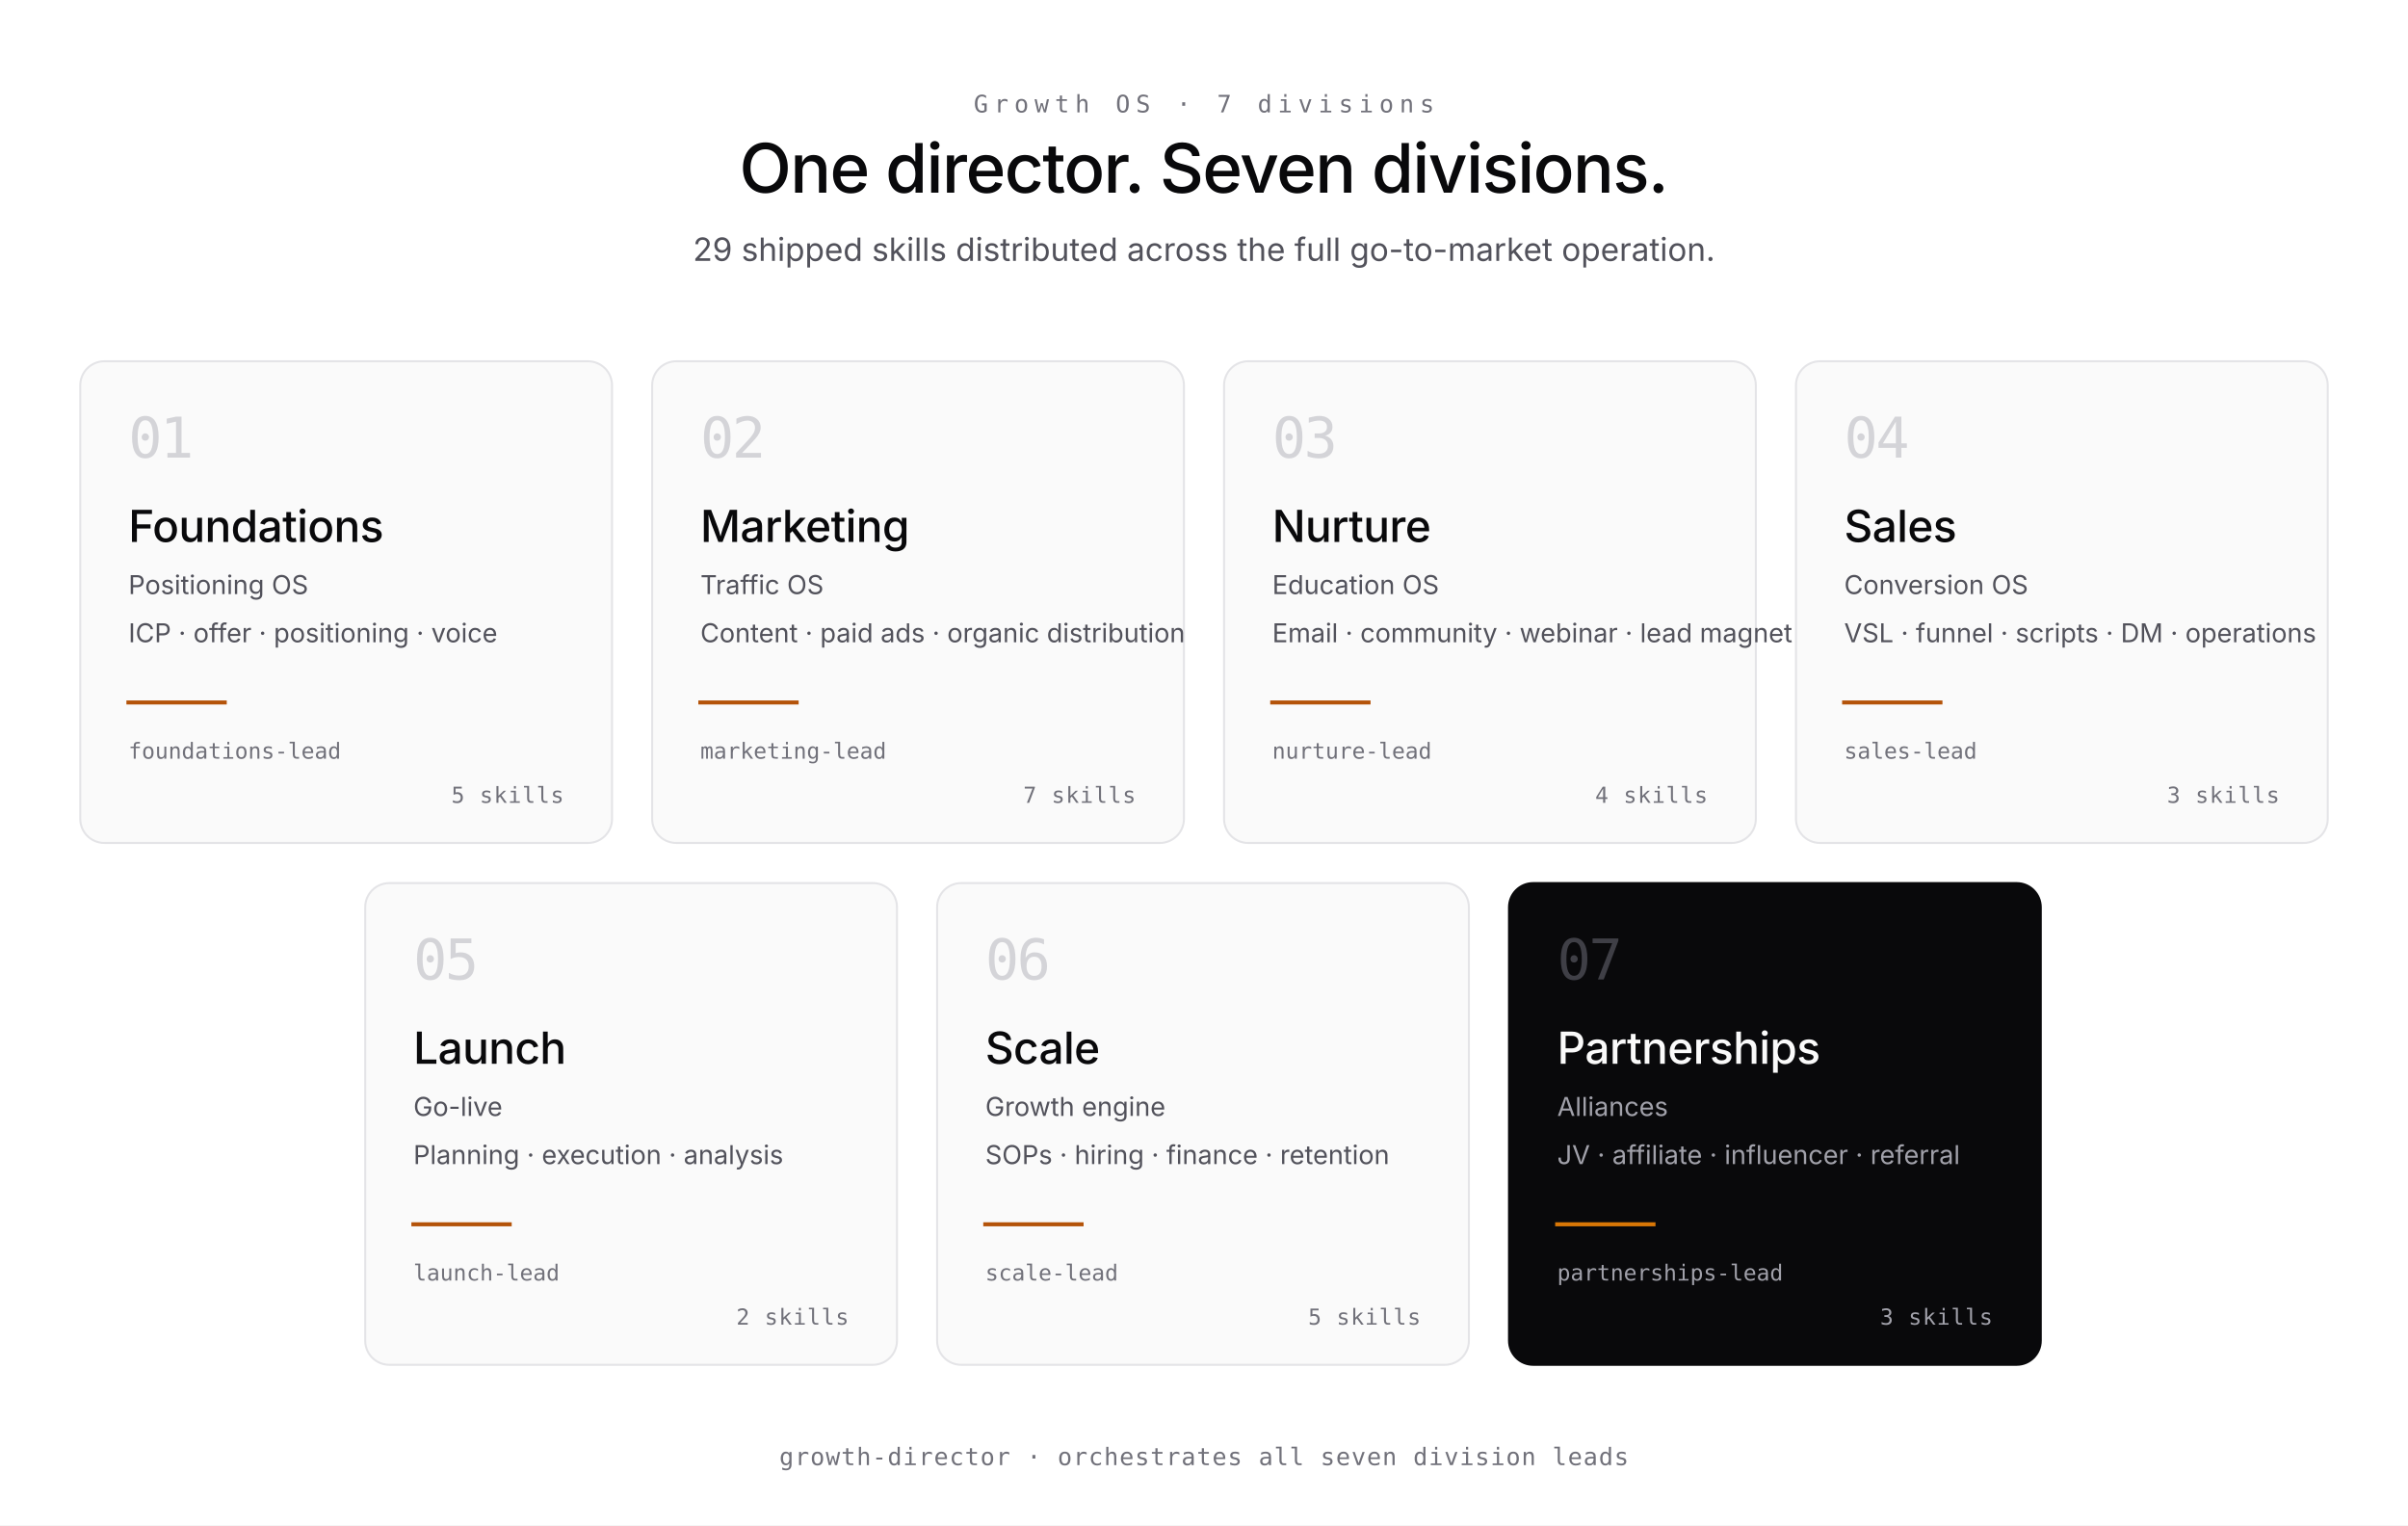
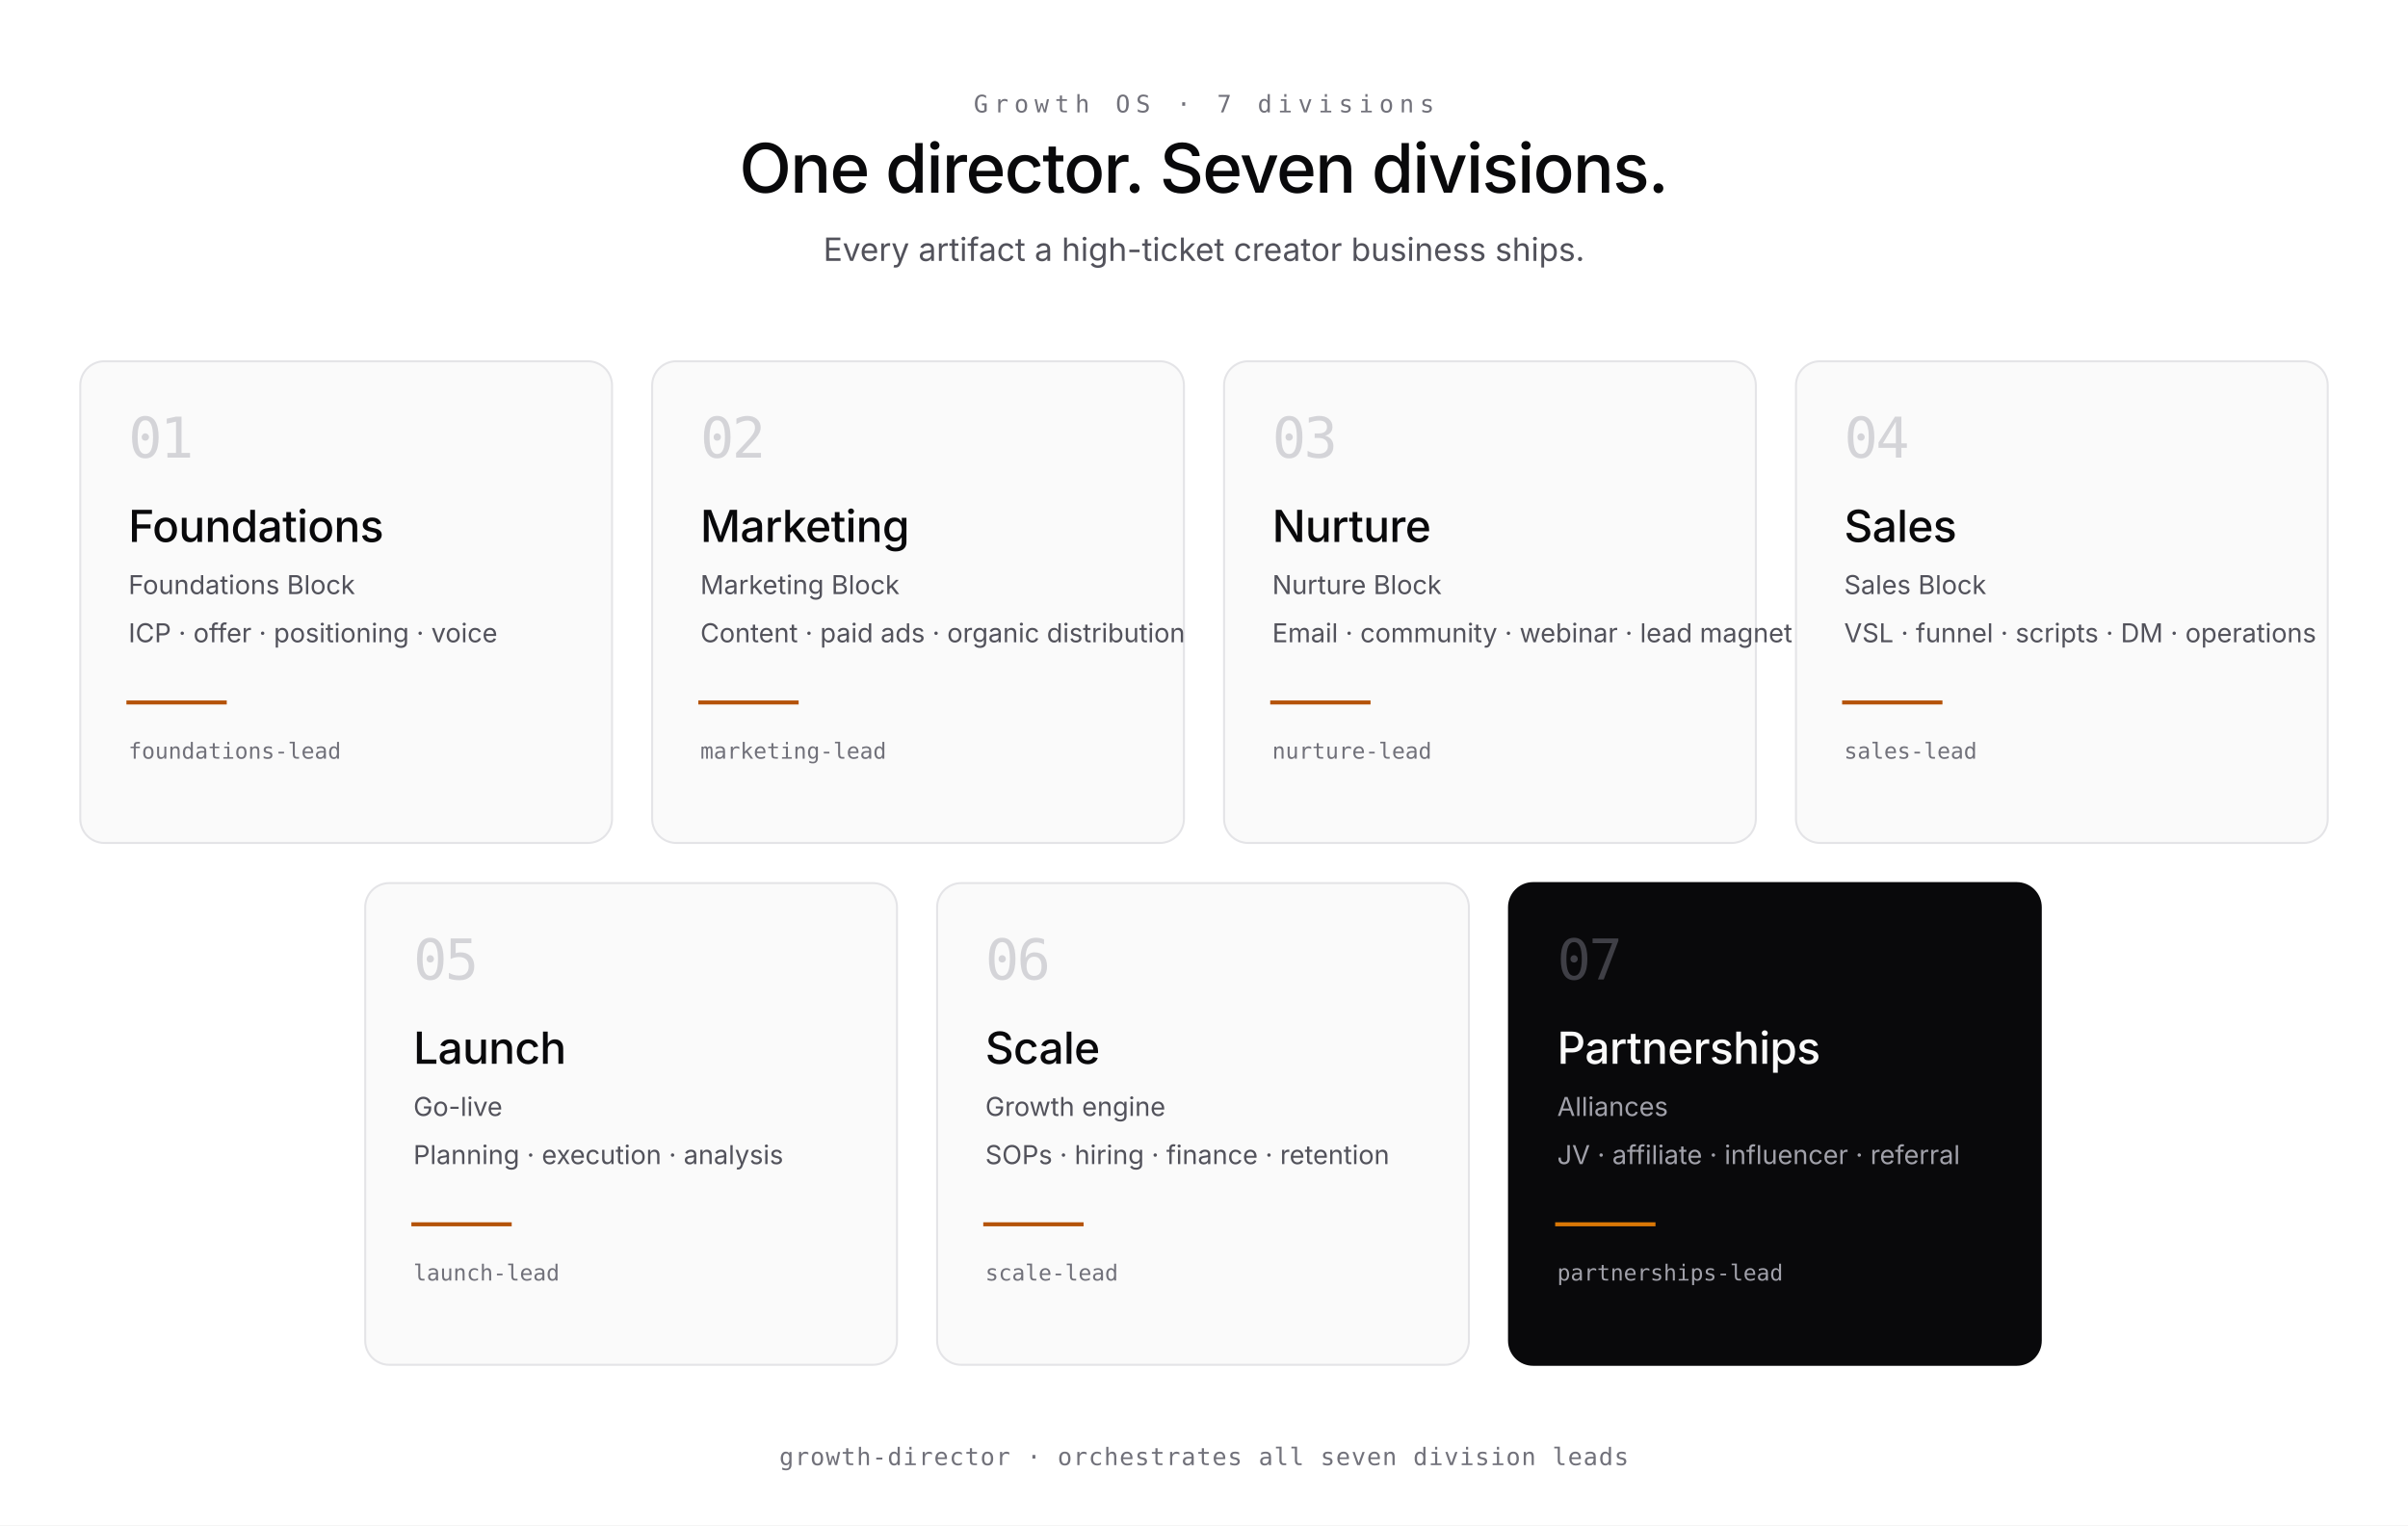
<svg xmlns="http://www.w3.org/2000/svg" viewBox="0 0 1200 760" width="1200" height="760" role="img" aria-label="The 7 divisions of Growth OS">
  <defs>
    <style>
      .d-label { font-family: "Geist Mono", "JetBrains Mono", "SF Mono", Menlo, Consolas, monospace; font-weight: 500; letter-spacing: 0.24em; text-transform: uppercase; }
      .d-title { font-family: "Geist", "Inter", system-ui, -apple-system, "Segoe UI", Roboto, sans-serif; font-weight: 500; letter-spacing: -0.02em; }
      .d-cell-name { font-family: "Geist", "Inter", system-ui, -apple-system, "Segoe UI", Roboto, sans-serif; font-weight: 500; letter-spacing: -0.01em; }
      .d-cell-role { font-family: "Geist Mono", "JetBrains Mono", "SF Mono", Menlo, Consolas, monospace; font-weight: 400; }
      .d-cell-meta { font-family: "Geist Mono", "JetBrains Mono", "SF Mono", Menlo, Consolas, monospace; font-weight: 400; letter-spacing: 0.04em; }
      .d-sub { font-family: "Geist", "Inter", system-ui, -apple-system, "Segoe UI", Roboto, sans-serif; font-weight: 400; }
      .d-num { font-family: "Geist Mono", "JetBrains Mono", "SF Mono", Menlo, Consolas, monospace; font-weight: 400; letter-spacing: -0.04em; }
    </style>
  </defs>
  <rect width="1200" height="760" fill="#ffffff" />
  <text class="d-label" x="600" y="56" font-size="12" fill="#71717a" text-anchor="middle">Growth OS  ·  7 divisions</text>
  <text class="d-title" x="600" y="96" font-size="34" fill="#09090b" text-anchor="middle">One director. Seven divisions.</text>
-   <text class="d-sub" x="600" y="130" font-size="16" fill="#52525b" text-anchor="middle">29 shipped skills distributed across the full go-to-market operation.</text>
+   <text class="d-sub" x="600" y="130" font-size="16" fill="#52525b" text-anchor="middle">Every artifact a high-ticket creator business ships.</text>
  <g transform="translate(40 180)">
    <rect x="0" y="0" width="265" height="240" fill="#fafafa" stroke="#e4e4e7" stroke-width="1" rx="12" />
    <text class="d-num" x="24" y="48" font-size="28" fill="#d4d4d8">01</text>
    <text class="d-cell-name" x="24" y="90" font-size="22" fill="#09090b">Foundations</text>
-     <text class="d-sub" x="24" y="116" font-size="13" fill="#52525b">Positioning OS</text>
+     <text class="d-sub" x="24" y="116" font-size="13" fill="#52525b">Foundations Block</text>
    <text class="d-sub" x="24" y="140" font-size="13" fill="#52525b">ICP · offer · positioning · voice</text>
    <line x1="24" y1="170" x2="72" y2="170" stroke="#b45309" stroke-width="2" stroke-linecap="square" />
    <text class="d-cell-role" x="24" y="198" font-size="11" fill="#71717a">foundations-lead</text>
-     <text class="d-cell-meta" x="241" y="220" font-size="11" fill="#71717a" text-anchor="end">5 skills</text>
  </g>
  <g transform="translate(325 180)">
    <rect x="0" y="0" width="265" height="240" fill="#fafafa" stroke="#e4e4e7" stroke-width="1" rx="12" />
    <text class="d-num" x="24" y="48" font-size="28" fill="#d4d4d8">02</text>
    <text class="d-cell-name" x="24" y="90" font-size="22" fill="#09090b">Marketing</text>
-     <text class="d-sub" x="24" y="116" font-size="13" fill="#52525b">Traffic OS</text>
+     <text class="d-sub" x="24" y="116" font-size="13" fill="#52525b">Marketing Block</text>
    <text class="d-sub" x="24" y="140" font-size="13" fill="#52525b">Content · paid ads · organic distribution</text>
    <line x1="24" y1="170" x2="72" y2="170" stroke="#b45309" stroke-width="2" stroke-linecap="square" />
    <text class="d-cell-role" x="24" y="198" font-size="11" fill="#71717a">marketing-lead</text>
-     <text class="d-cell-meta" x="241" y="220" font-size="11" fill="#71717a" text-anchor="end">7 skills</text>
  </g>
  <g transform="translate(610 180)">
    <rect x="0" y="0" width="265" height="240" fill="#fafafa" stroke="#e4e4e7" stroke-width="1" rx="12" />
    <text class="d-num" x="24" y="48" font-size="28" fill="#d4d4d8">03</text>
    <text class="d-cell-name" x="24" y="90" font-size="22" fill="#09090b">Nurture</text>
-     <text class="d-sub" x="24" y="116" font-size="13" fill="#52525b">Education OS</text>
+     <text class="d-sub" x="24" y="116" font-size="13" fill="#52525b">Nurture Block</text>
    <text class="d-sub" x="24" y="140" font-size="13" fill="#52525b">Email · community · webinar · lead magnet</text>
    <line x1="24" y1="170" x2="72" y2="170" stroke="#b45309" stroke-width="2" stroke-linecap="square" />
    <text class="d-cell-role" x="24" y="198" font-size="11" fill="#71717a">nurture-lead</text>
-     <text class="d-cell-meta" x="241" y="220" font-size="11" fill="#71717a" text-anchor="end">4 skills</text>
  </g>
  <g transform="translate(895 180)">
    <rect x="0" y="0" width="265" height="240" fill="#fafafa" stroke="#e4e4e7" stroke-width="1" rx="12" />
    <text class="d-num" x="24" y="48" font-size="28" fill="#d4d4d8">04</text>
    <text class="d-cell-name" x="24" y="90" font-size="22" fill="#09090b">Sales</text>
-     <text class="d-sub" x="24" y="116" font-size="13" fill="#52525b">Conversion OS</text>
+     <text class="d-sub" x="24" y="116" font-size="13" fill="#52525b">Sales Block</text>
    <text class="d-sub" x="24" y="140" font-size="13" fill="#52525b">VSL · funnel · scripts · DM · operations</text>
    <line x1="24" y1="170" x2="72" y2="170" stroke="#b45309" stroke-width="2" stroke-linecap="square" />
    <text class="d-cell-role" x="24" y="198" font-size="11" fill="#71717a">sales-lead</text>
-     <text class="d-cell-meta" x="241" y="220" font-size="11" fill="#71717a" text-anchor="end">3 skills</text>
  </g>
  <g transform="translate(182 440)">
    <rect x="0" y="0" width="265" height="240" fill="#fafafa" stroke="#e4e4e7" stroke-width="1" rx="12" />
    <text class="d-num" x="24" y="48" font-size="28" fill="#d4d4d8">05</text>
    <text class="d-cell-name" x="24" y="90" font-size="22" fill="#09090b">Launch</text>
    <text class="d-sub" x="24" y="116" font-size="13" fill="#52525b">Go-live</text>
    <text class="d-sub" x="24" y="140" font-size="13" fill="#52525b">Planning · execution · analysis</text>
    <line x1="24" y1="170" x2="72" y2="170" stroke="#b45309" stroke-width="2" stroke-linecap="square" />
    <text class="d-cell-role" x="24" y="198" font-size="11" fill="#71717a">launch-lead</text>
-     <text class="d-cell-meta" x="241" y="220" font-size="11" fill="#71717a" text-anchor="end">2 skills</text>
  </g>
  <g transform="translate(467 440)">
    <rect x="0" y="0" width="265" height="240" fill="#fafafa" stroke="#e4e4e7" stroke-width="1" rx="12" />
    <text class="d-num" x="24" y="48" font-size="28" fill="#d4d4d8">06</text>
    <text class="d-cell-name" x="24" y="90" font-size="22" fill="#09090b">Scale</text>
    <text class="d-sub" x="24" y="116" font-size="13" fill="#52525b">Growth engine</text>
    <text class="d-sub" x="24" y="140" font-size="13" fill="#52525b">SOPs · hiring · finance · retention</text>
    <line x1="24" y1="170" x2="72" y2="170" stroke="#b45309" stroke-width="2" stroke-linecap="square" />
    <text class="d-cell-role" x="24" y="198" font-size="11" fill="#71717a">scale-lead</text>
-     <text class="d-cell-meta" x="241" y="220" font-size="11" fill="#71717a" text-anchor="end">5 skills</text>
  </g>
  <g transform="translate(752 440)">
    <rect x="0" y="0" width="265" height="240" fill="#09090b" stroke="#09090b" stroke-width="1" rx="12" />
    <text class="d-num" x="24" y="48" font-size="28" fill="#3f3f46">07</text>
    <text class="d-cell-name" x="24" y="90" font-size="22" fill="#fafafa">Partnerships</text>
    <text class="d-sub" x="24" y="116" font-size="13" fill="#a1a1aa">Alliances</text>
    <text class="d-sub" x="24" y="140" font-size="13" fill="#a1a1aa">JV · affiliate · influencer · referral</text>
    <line x1="24" y1="170" x2="72" y2="170" stroke="#d97706" stroke-width="2" stroke-linecap="square" />
    <text class="d-cell-role" x="24" y="198" font-size="11" fill="#a1a1aa">partnerships-lead</text>
-     <text class="d-cell-meta" x="241" y="220" font-size="11" fill="#a1a1aa" text-anchor="end">3 skills</text>
  </g>
  <g transform="translate(600 730)">
    <text class="d-cell-meta" x="0" y="0" font-size="12" fill="#71717a" text-anchor="middle">growth-director  ·  orchestrates all seven division leads</text>
  </g>
</svg>
